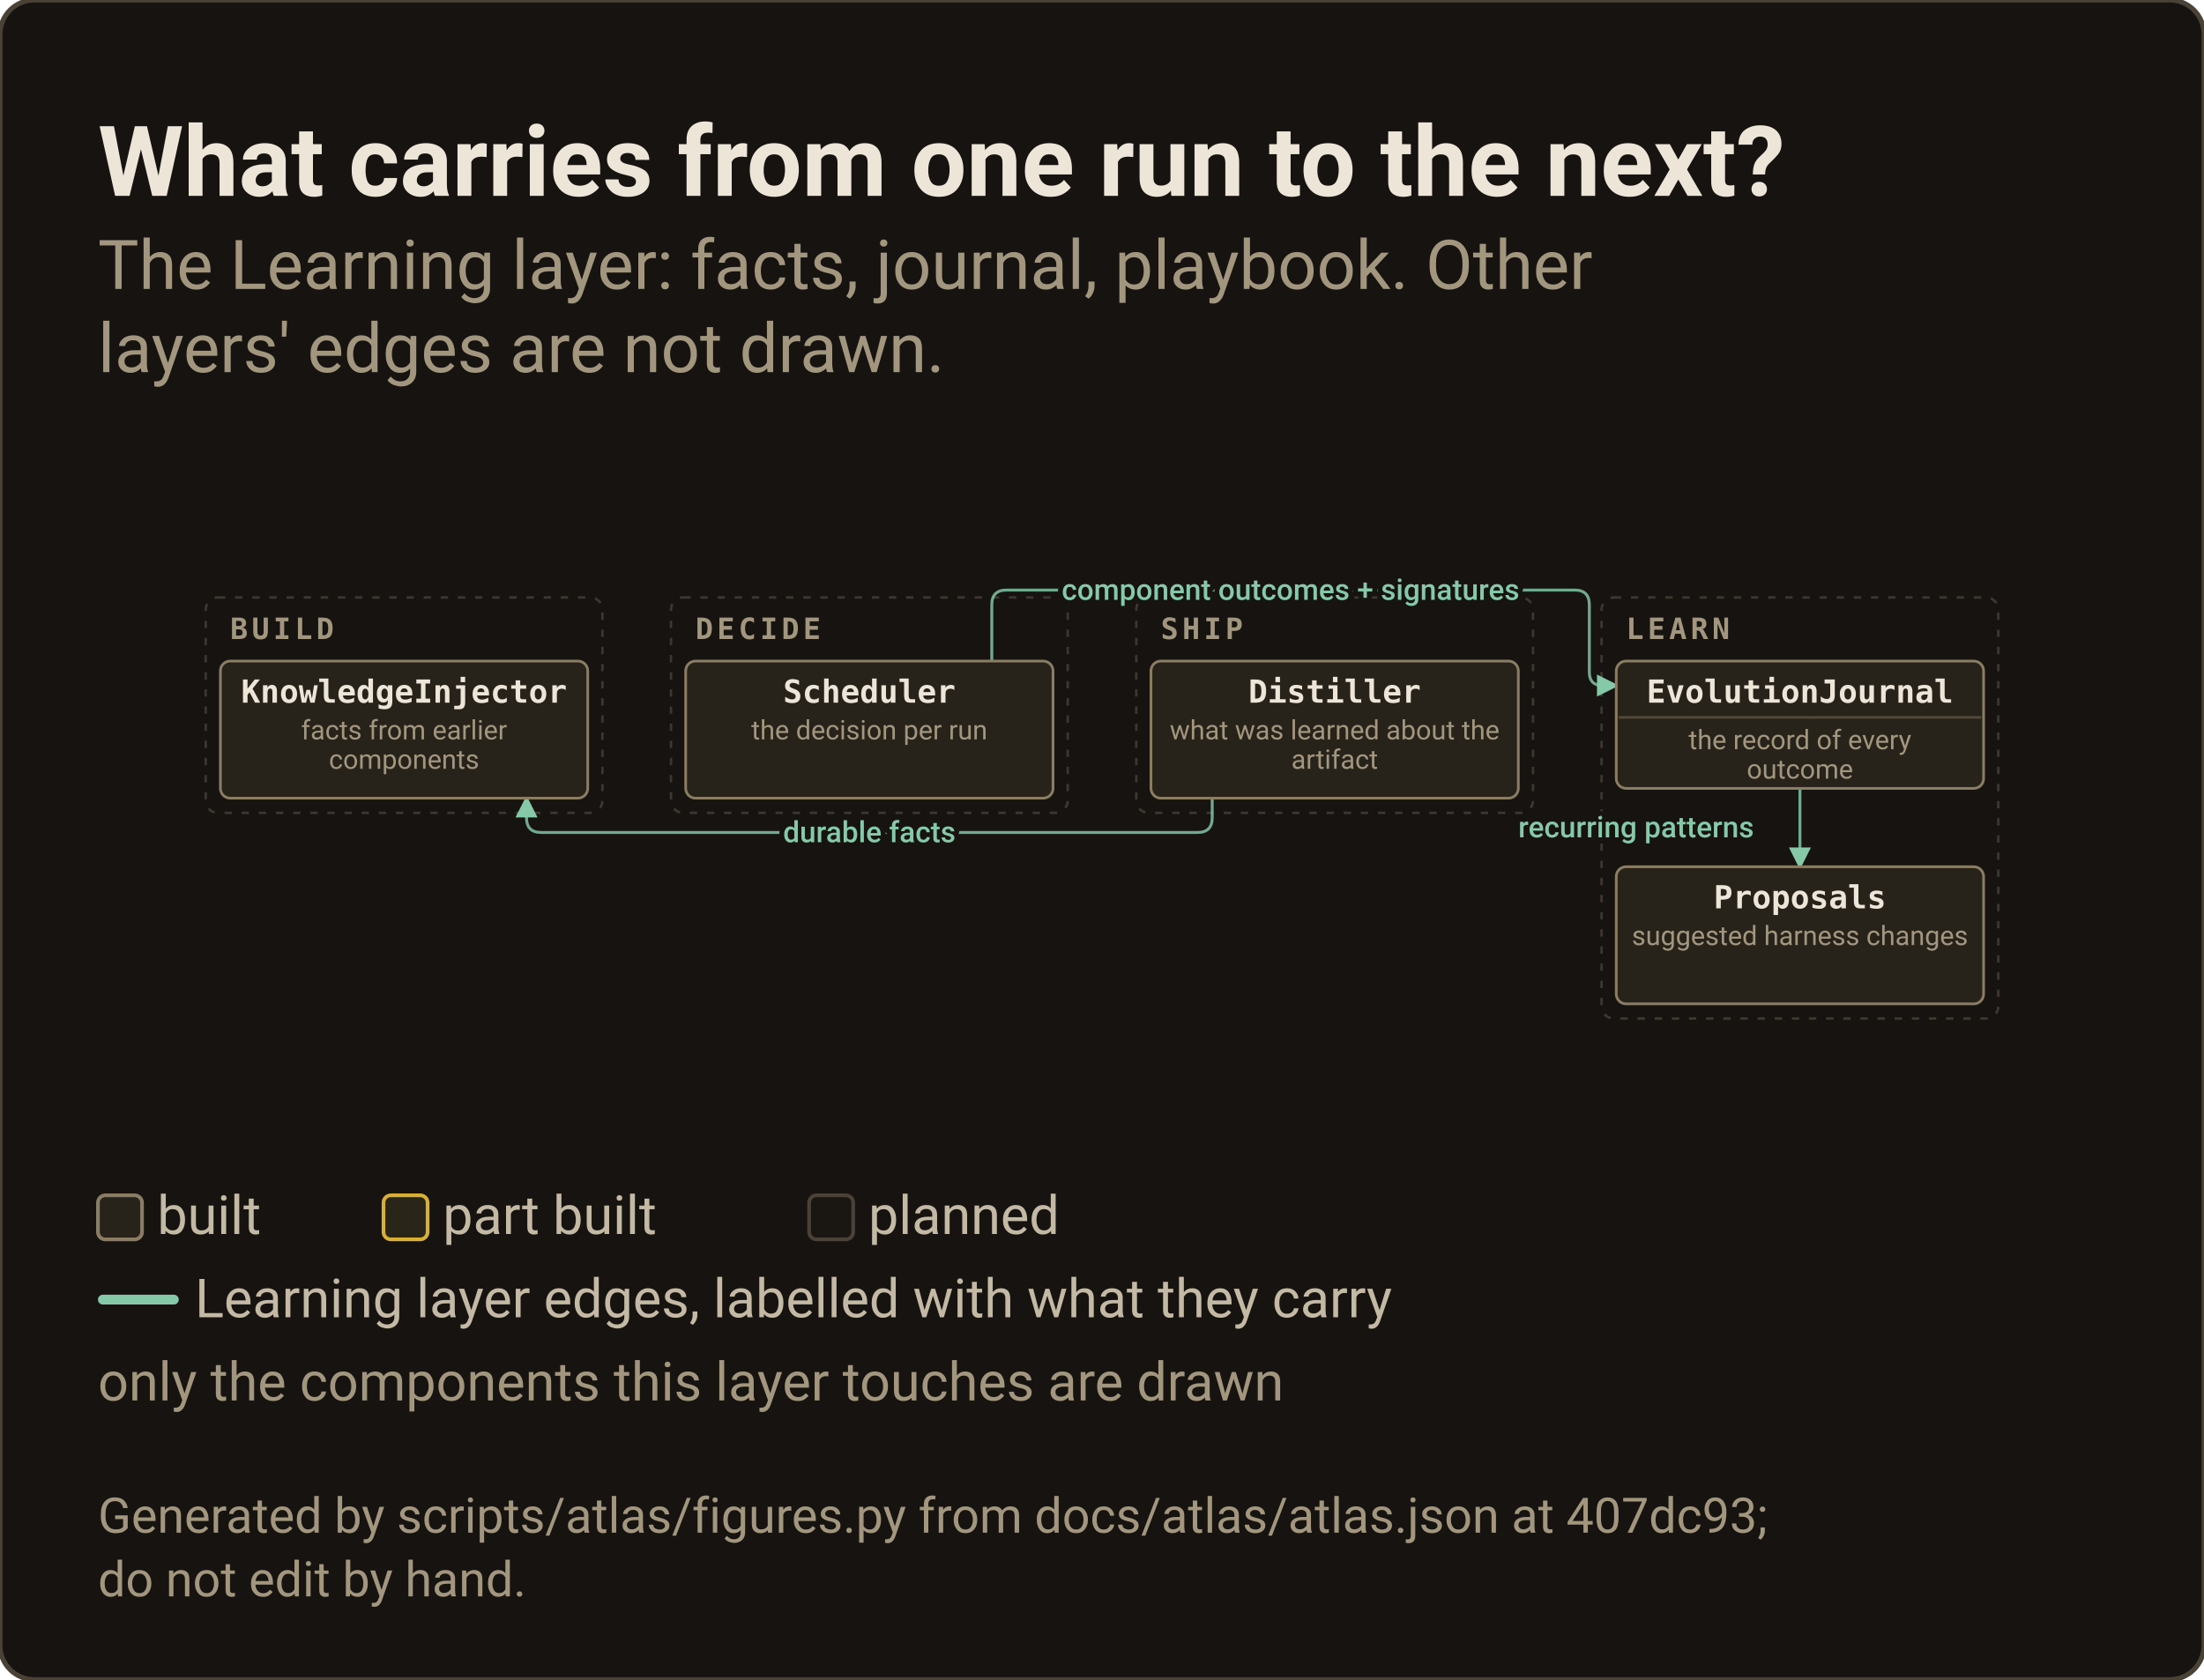
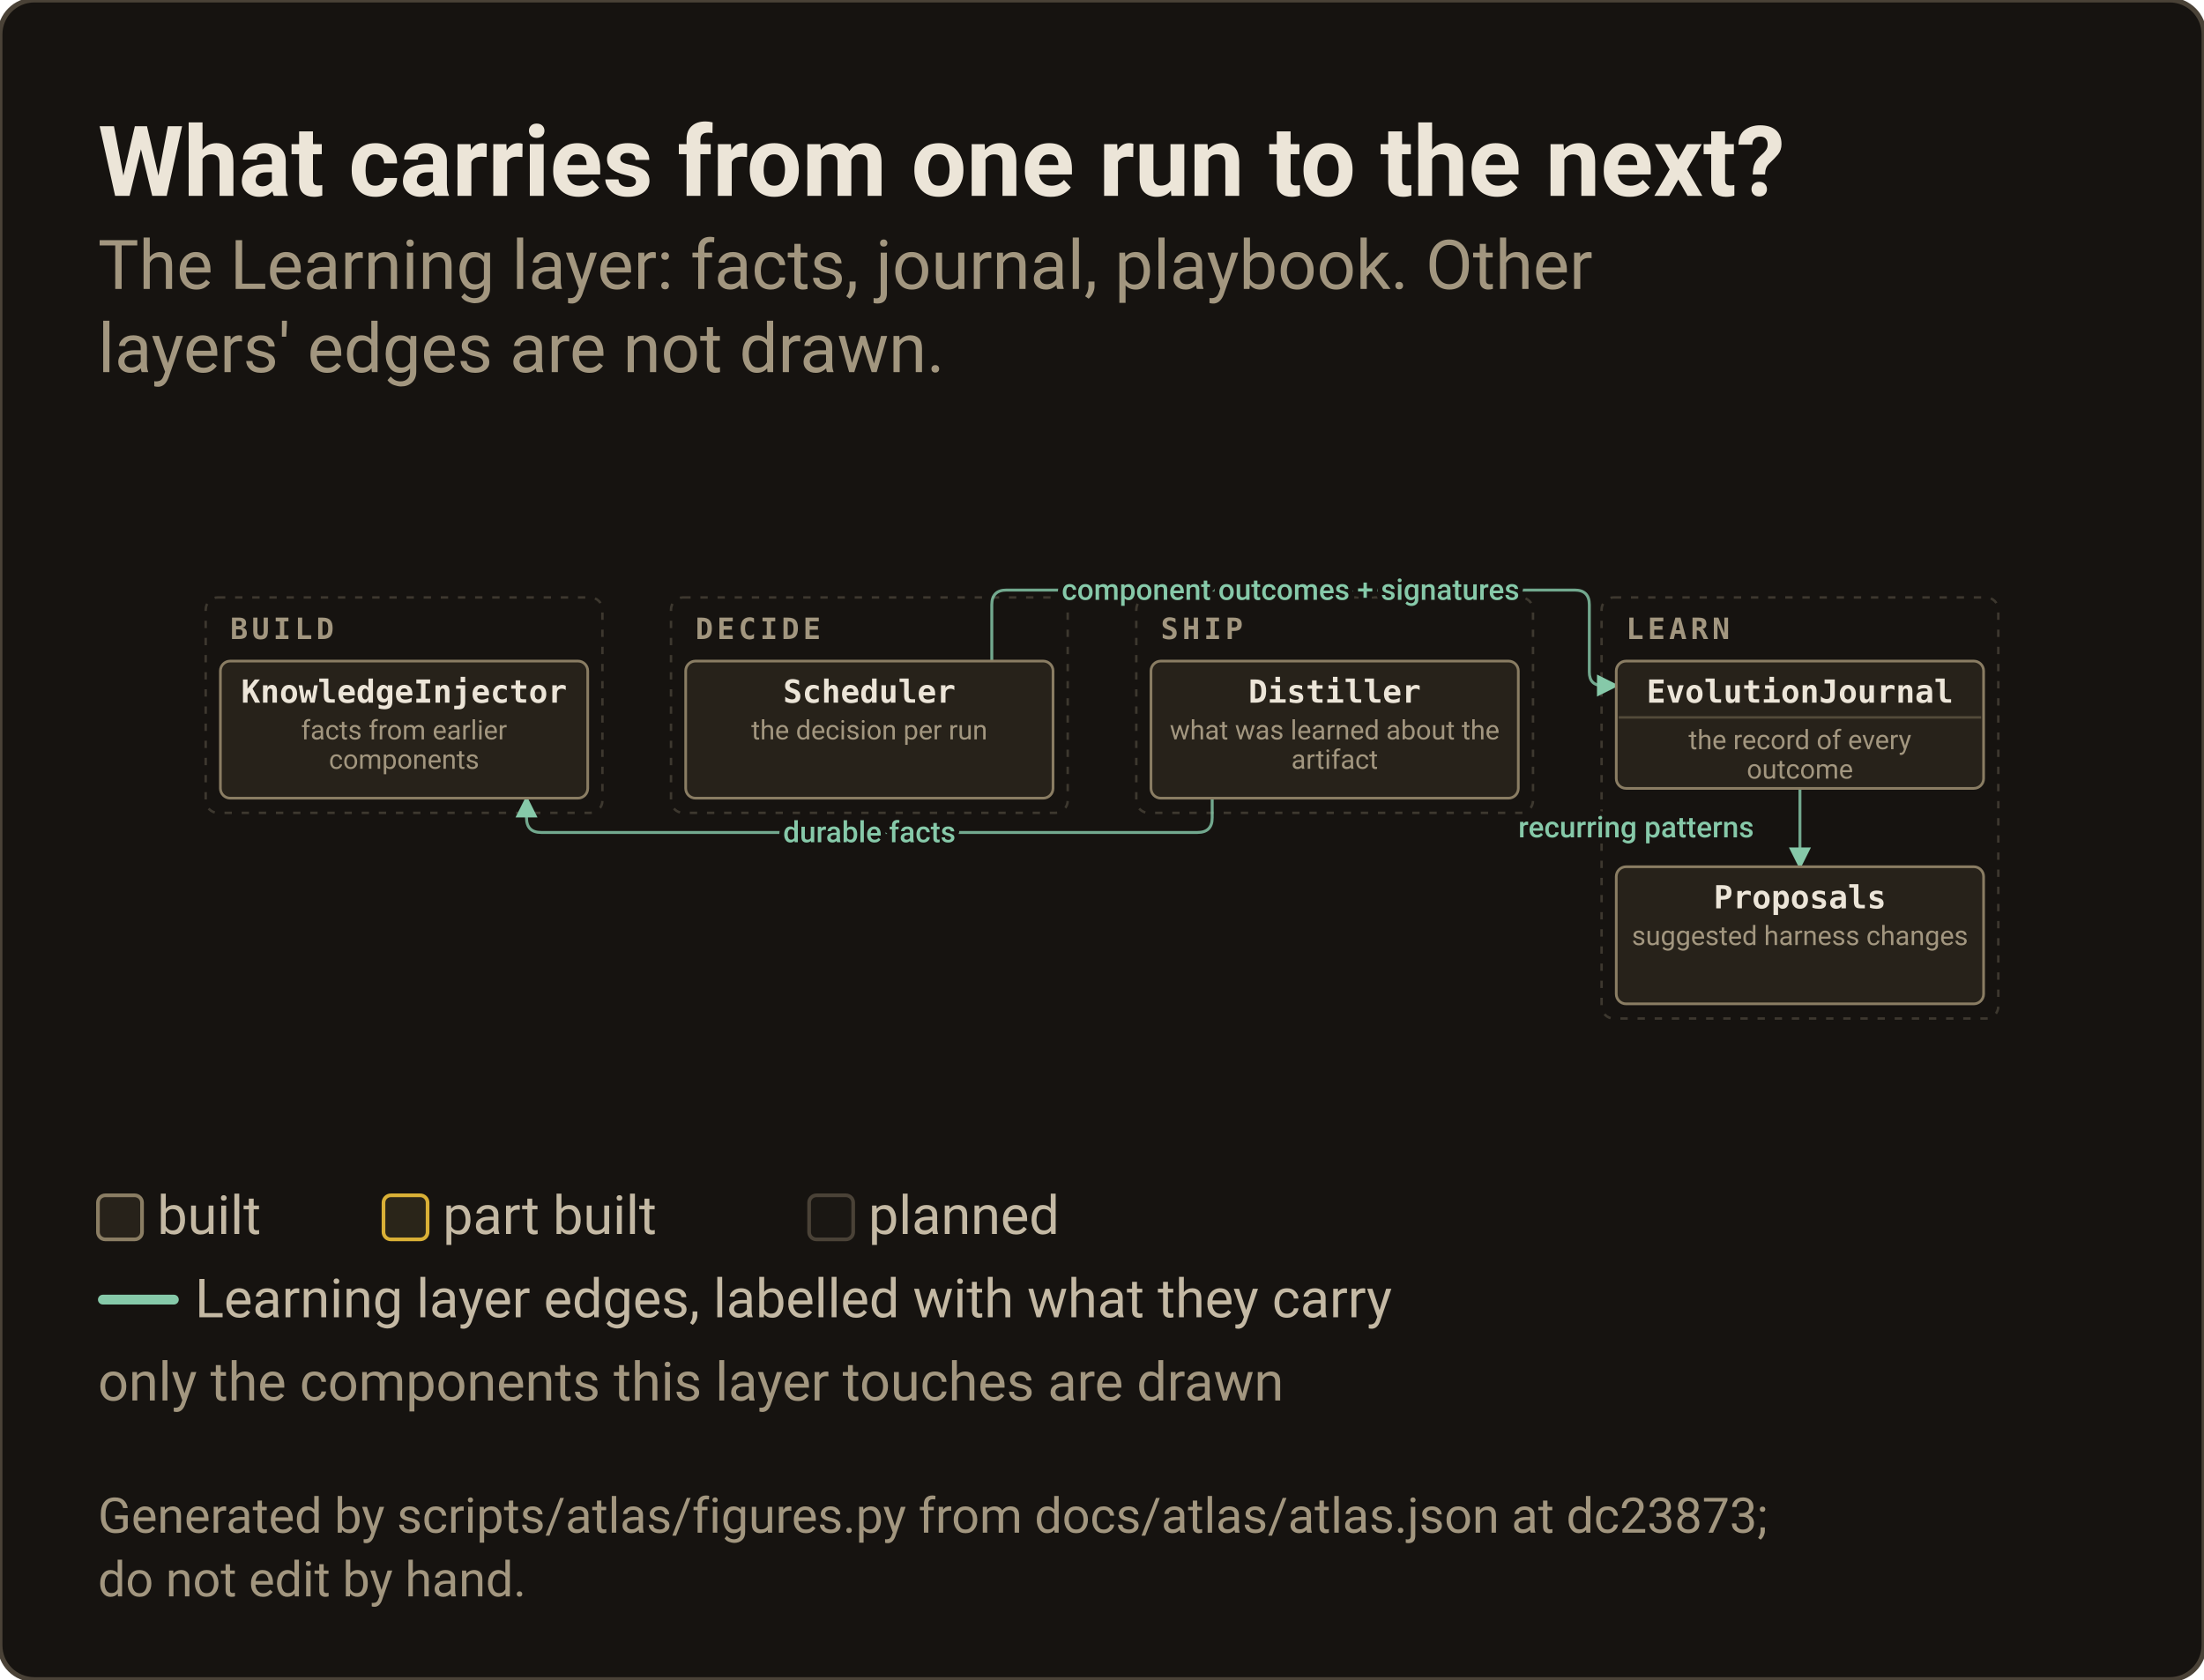
<svg xmlns="http://www.w3.org/2000/svg" width="900" height="686" viewBox="0 0 900 686" role="img" aria-label="Learning layer of the kstrl system map">
  <rect x="0" y="0" width="900" height="686" rx="14" fill="#161310" stroke="#4A4237" stroke-width="2" />
  <text x="40.0" y="80.0" class="c0">What carries from one run to the next?</text>
  <text x="40.0" y="118.0" class="c1">The Learning layer: facts, journal, playbook. Other</text>
  <text x="40.0" y="152.0" class="c1">layers' edges are not drawn.</text>
  <svg id="map" x="76.0" y="170.0" width="748" height="296" viewBox="0 0 748 296" overflow="visible">
    <defs>
      <marker id="map-m-work" viewBox="0 0 8 8" refX="7" refY="4" markerUnits="userSpaceOnUse" markerWidth="9" markerHeight="9" orient="auto-start-reverse">
        <path d="M0,0 L8,4 L0,8 z" fill="#D9CDB2" />
      </marker>
      <marker id="map-m-measure" viewBox="0 0 8 8" refX="7" refY="4" markerUnits="userSpaceOnUse" markerWidth="9" markerHeight="9" orient="auto-start-reverse">
        <path d="M0,0 L8,4 L0,8 z" fill="#82A7BA" />
      </marker>
      <marker id="map-m-feedback" viewBox="0 0 8 8" refX="7" refY="4" markerUnits="userSpaceOnUse" markerWidth="9" markerHeight="9" orient="auto-start-reverse">
        <path d="M0,0 L8,4 L0,8 z" fill="#E39A86" />
      </marker>
      <marker id="map-m-operator" viewBox="0 0 8 8" refX="7" refY="4" markerUnits="userSpaceOnUse" markerWidth="9" markerHeight="9" orient="auto-start-reverse">
        <path d="M0,0 L8,4 L0,8 z" fill="#DD9BBD" />
      </marker>
      <marker id="map-m-trust" viewBox="0 0 8 8" refX="7" refY="4" markerUnits="userSpaceOnUse" markerWidth="9" markerHeight="9" orient="auto-start-reverse">
        <path d="M0,0 L8,4 L0,8 z" fill="#B48EC9" />
      </marker>
      <marker id="map-m-learn" viewBox="0 0 8 8" refX="7" refY="4" markerUnits="userSpaceOnUse" markerWidth="9" markerHeight="9" orient="auto-start-reverse">
        <path d="M0,0 L8,4 L0,8 z" fill="#86C9A9" />
      </marker>
      <marker id="map-m-record" viewBox="0 0 8 8" refX="7" refY="4" markerUnits="userSpaceOnUse" markerWidth="9" markerHeight="9" orient="auto-start-reverse">
        <path d="M0,0 L8,4 L0,8 z" fill="#B7C27C" />
      </marker>
      <marker id="map-m-change" viewBox="0 0 8 8" refX="7" refY="4" markerUnits="userSpaceOnUse" markerWidth="9" markerHeight="9" orient="auto-start-reverse">
        <path d="M0,0 L8,4 L0,8 z" fill="#E26D5A" />
      </marker>
      <marker id="map-m-reach" viewBox="0 0 8 8" refX="7" refY="4" markerUnits="userSpaceOnUse" markerWidth="9" markerHeight="9" orient="auto-start-reverse">
        <path d="M0,0 L8,4 L0,8 z" fill="#E5A84F" />
      </marker>
    </defs>
    <style>#map .node.quiet{opacity:.42}#map .node.planned{opacity:.5}#map .node.planned.quiet{opacity:.3}#map .node.meas .node__box{stroke:#82A7BA;stroke-width:2.2}#map .node.acts .node__box{stroke:#E5A84F;stroke-width:2.4}#map .node__ring{display:none;fill:none;stroke:#82A7BA;stroke-width:1.6}#map .node.meas .node__ring{display:inline}#map .flow.planned{opacity:.35}#map .flowlbl.planned{opacity:.5}#map .flow.off,#map .flowlbl.off{display:none}#map .flow.hot{opacity:1;stroke-opacity:1;stroke-width:2.6}#map .flowlbl.hot{opacity:1}</style>
    <rect x="8.0" y="74.0" width="162.0" height="88.0" rx="5" fill="none" stroke="#A2967F" stroke-opacity=".28" stroke-width="1" stroke-dasharray="3 4" />
    <text x="18.0" y="91.0" class="t1">BUILD</text>
    <rect x="198.0" y="74.0" width="162.0" height="88.0" rx="5" fill="none" stroke="#A2967F" stroke-opacity=".28" stroke-width="1" stroke-dasharray="3 4" />
    <text x="208.0" y="91.0" class="t1">DECIDE</text>
    <rect x="388.0" y="74.0" width="162.0" height="88.0" rx="5" fill="none" stroke="#A2967F" stroke-opacity=".28" stroke-width="1" stroke-dasharray="3 4" />
    <text x="398.0" y="91.0" class="t1">SHIP</text>
    <rect x="578.0" y="74.0" width="162.0" height="172.0" rx="5" fill="none" stroke="#A2967F" stroke-opacity=".28" stroke-width="1" stroke-dasharray="3 4" />
    <text x="588.0" y="91.0" class="t1">LEARN</text>
    <g data-layer="flow">
      <path id="map-f38" class="flow learn" data-edge="38" data-from="Distiller" data-to="KnowledgeInjector" data-art="durable facts" data-kind="learn" data-layer="learn" d="M 419.0 156.0 L 419.0 164.0 Q 419.0 170.0 413.0 170.0 L 145.0 170.0 Q 139.0 170.0 139.0 164.0 L 139.0 156.0" fill="none" stroke="#86C9A9" stroke-opacity="0.82" stroke-width="1.2" stroke-linecap="round" marker-end="url(#map-m-learn)" />
      <path id="map-f55" class="flow learn" data-edge="55" data-from="Scheduler" data-to="EvolutionJournal" data-art="component outcomes + signatures" data-kind="learn" data-layer="learn" d="M 329.0 100.0 L 329.0 77.0 Q 329.0 71.0 335.0 71.0 L 567.0 71.0 Q 573.0 71.0 573.0 77.0 L 573.0 104.5 Q 573.0 110.0 578.5 110.0 L 584.0 110.0" fill="none" stroke="#86C9A9" stroke-opacity="0.82" stroke-width="1.2" stroke-linecap="round" marker-end="url(#map-m-learn)" />
      <path id="map-f56" class="flow learn" data-edge="56" data-from="EvolutionJournal" data-to="Proposals" data-art="recurring patterns" data-kind="learn" data-layer="learn" d="M 659.0 152.0 L 659.0 184.0" fill="none" stroke="#86C9A9" stroke-opacity="0.82" stroke-width="1.2" stroke-linecap="round" marker-end="url(#map-m-learn)" />
    </g>
    <g class="node built" data-id="KnowledgeInjector" data-kind="component" data-state="built" data-region="build" role="button" tabindex="0" aria-label="KnowledgeInjector, facts from earlier components, built">
      <rect class="node__box" x="14.0" y="100.0" width="150.0" height="56.0" rx="4.0" fill="#27221A" stroke="#8A7D63" stroke-width="1.1" />
      <rect class="node__ring" x="17.0" y="103.0" width="144.0" height="50.0" rx="3.0" />
      <text x="89.0" y="117.0" class="t2">KnowledgeInjector</text>
      <g data-layer="job">
        <text x="89.0" y="132.0" class="t3">facts from earlier</text>
        <text x="89.0" y="144.0" class="t3">components</text>
      </g>
    </g>
    <g class="node built" data-id="Scheduler" data-kind="component" data-state="built" data-region="decide" role="button" tabindex="0" aria-label="Scheduler, the decision per run, built">
      <rect class="node__box" x="204.0" y="100.0" width="150.0" height="56.0" rx="4.0" fill="#27221A" stroke="#8A7D63" stroke-width="1.1" />
      <rect class="node__ring" x="207.0" y="103.0" width="144.0" height="50.0" rx="3.0" />
      <text x="279.0" y="117.0" class="t2">Scheduler</text>
      <g data-layer="job">
        <text x="279.0" y="132.0" class="t3">the decision per run</text>
      </g>
    </g>
    <g class="node built" data-id="Distiller" data-kind="component" data-state="built" data-region="ship" role="button" tabindex="0" aria-label="Distiller, what was learned about the artifact, built">
      <rect class="node__box" x="394.0" y="100.0" width="150.0" height="56.0" rx="4.0" fill="#27221A" stroke="#8A7D63" stroke-width="1.1" />
      <rect class="node__ring" x="397.0" y="103.0" width="144.0" height="50.0" rx="3.0" />
      <text x="469.0" y="117.0" class="t2">Distiller</text>
      <g data-layer="job">
        <text x="469.0" y="132.0" class="t3">what was learned about the</text>
        <text x="469.0" y="144.0" class="t3">artifact</text>
      </g>
    </g>
    <g class="node built" data-id="EvolutionJournal" data-kind="store" data-state="built" data-region="learn" role="button" tabindex="0" aria-label="EvolutionJournal, the record of every outcome, built">
      <rect class="node__box" x="584.0" y="100.0" width="150.0" height="52.0" rx="4.0" fill="#27221A" stroke="#8A7D63" stroke-width="1.1" />
      <rect class="node__ring" x="587.0" y="103.0" width="144.0" height="46.0" rx="3.0" />
      <text x="659.0" y="117.0" class="t2">EvolutionJournal</text>
      <line x1="585.0" y1="123.0" x2="733.0" y2="123.0" stroke="#8A7D63" stroke-opacity=".45" stroke-width="1" />
      <g data-layer="job">
        <text x="659.0" y="136.0" class="t3">the record of every</text>
        <text x="659.0" y="148.0" class="t3">outcome</text>
      </g>
    </g>
    <g class="node built" data-id="Proposals" data-kind="component" data-state="built" data-region="learn" role="button" tabindex="0" aria-label="Proposals, suggested harness changes, built">
      <rect class="node__box" x="584.0" y="184.0" width="150.0" height="56.0" rx="4.0" fill="#27221A" stroke="#8A7D63" stroke-width="1.1" />
      <rect class="node__ring" x="587.0" y="187.0" width="144.0" height="50.0" rx="3.0" />
      <text x="659.0" y="201.0" class="t2">Proposals</text>
      <g data-layer="job">
        <text x="659.0" y="216.0" class="t3">suggested harness changes</text>
      </g>
    </g>
    <g data-layer="flow">
      <g class="flowlbl learn" data-edge="38" data-from="Distiller" data-to="KnowledgeInjector" data-layer="learn">
        <text x="279.0" y="174.0" class="t0">durable facts</text>
      </g>
      <g class="flowlbl learn" data-edge="55" data-from="Scheduler" data-to="EvolutionJournal" data-layer="learn">
        <text x="451.0" y="75.0" class="t0">component outcomes + signatures</text>
      </g>
      <g class="flowlbl learn" data-edge="56" data-from="EvolutionJournal" data-to="Proposals" data-layer="learn">
        <text x="592.1" y="172.0" class="t0">recurring patterns</text>
      </g>
    </g>
    <style>#map .t0{font-family:ui-sans-serif,system-ui,-apple-system,"SF Pro Text","Segoe UI",Roboto,"Helvetica Neue",Arial,sans-serif;font-size:12.0px;font-weight:500;fill:#86C9A9;text-anchor:middle;paint-order:stroke;stroke:#161310;stroke-width:4;stroke-linejoin:round}#map .t1{font-family:ui-monospace,"SF Mono",SFMono-Regular,"JetBrains Mono",Menlo,Consolas,monospace;font-size:12.0px;font-weight:600;fill:#A2967F;text-anchor:start;letter-spacing:.13em}#map .t2{font-family:ui-monospace,"SF Mono",SFMono-Regular,"JetBrains Mono",Menlo,Consolas,monospace;font-size:13.0px;font-weight:600;fill:#ECE5D8;text-anchor:middle}#map .t3{font-family:ui-sans-serif,system-ui,-apple-system,"SF Pro Text","Segoe UI",Roboto,"Helvetica Neue",Arial,sans-serif;font-size:11.0px;font-weight:400;fill:#A2967F;text-anchor:middle}</style>
  </svg>
  <rect x="40.0" y="488.2" width="18" height="18" rx="3" fill="#27221A" stroke="#8A7D63" stroke-width="1.5" />
  <text x="64.2" y="504.0" class="c2">built</text>
  <rect x="156.6" y="488.2" width="18" height="18" rx="3" fill="#2A2519" stroke="#D9B036" stroke-width="1.5" />
  <text x="180.8" y="504.0" class="c2">part built</text>
  <rect x="330.4" y="488.2" width="18" height="18" rx="3" fill="#1A1713" stroke="#4A4237" stroke-width="1.5" />
  <text x="354.6" y="504.0" class="c2">planned</text>
  <rect x="40.0" y="528.8" width="33" height="4" rx="2" fill="#86C9A9" />
  <text x="79.6" y="538.0" class="c2">Learning layer edges, labelled with what they carry</text>
  <text x="40.0" y="572.0" class="c3">only the components this layer touches are drawn</text>
-   <text x="40.0" y="626.0" class="c4">Generated by scripts/atlas/figures.py from docs/atlas/atlas.json at 407dc93;</text>
+   <text x="40.0" y="626.0" class="c4">Generated by scripts/atlas/figures.py from docs/atlas/atlas.json at dc23873;</text>
  <text x="40.0" y="652.0" class="c4">do not edit by hand.</text>
  <style>.c0{font-family:ui-sans-serif,system-ui,-apple-system,"SF Pro Text","Segoe UI",Roboto,"Helvetica Neue",Arial,sans-serif;font-size:40.0px;font-weight:600;fill:#ECE5D8;text-anchor:start}.c1{font-family:ui-sans-serif,system-ui,-apple-system,"SF Pro Text","Segoe UI",Roboto,"Helvetica Neue",Arial,sans-serif;font-size:28.0px;font-weight:400;fill:#A2967F;text-anchor:start}.c2{font-family:ui-sans-serif,system-ui,-apple-system,"SF Pro Text","Segoe UI",Roboto,"Helvetica Neue",Arial,sans-serif;font-size:22.0px;font-weight:400;fill:#C4B9A4;text-anchor:start}.c3{font-family:ui-sans-serif,system-ui,-apple-system,"SF Pro Text","Segoe UI",Roboto,"Helvetica Neue",Arial,sans-serif;font-size:22.0px;font-weight:400;fill:#A2967F;text-anchor:start}.c4{font-family:ui-sans-serif,system-ui,-apple-system,"SF Pro Text","Segoe UI",Roboto,"Helvetica Neue",Arial,sans-serif;font-size:20.0px;font-weight:400;fill:#A2967F;text-anchor:start}</style>
</svg>
